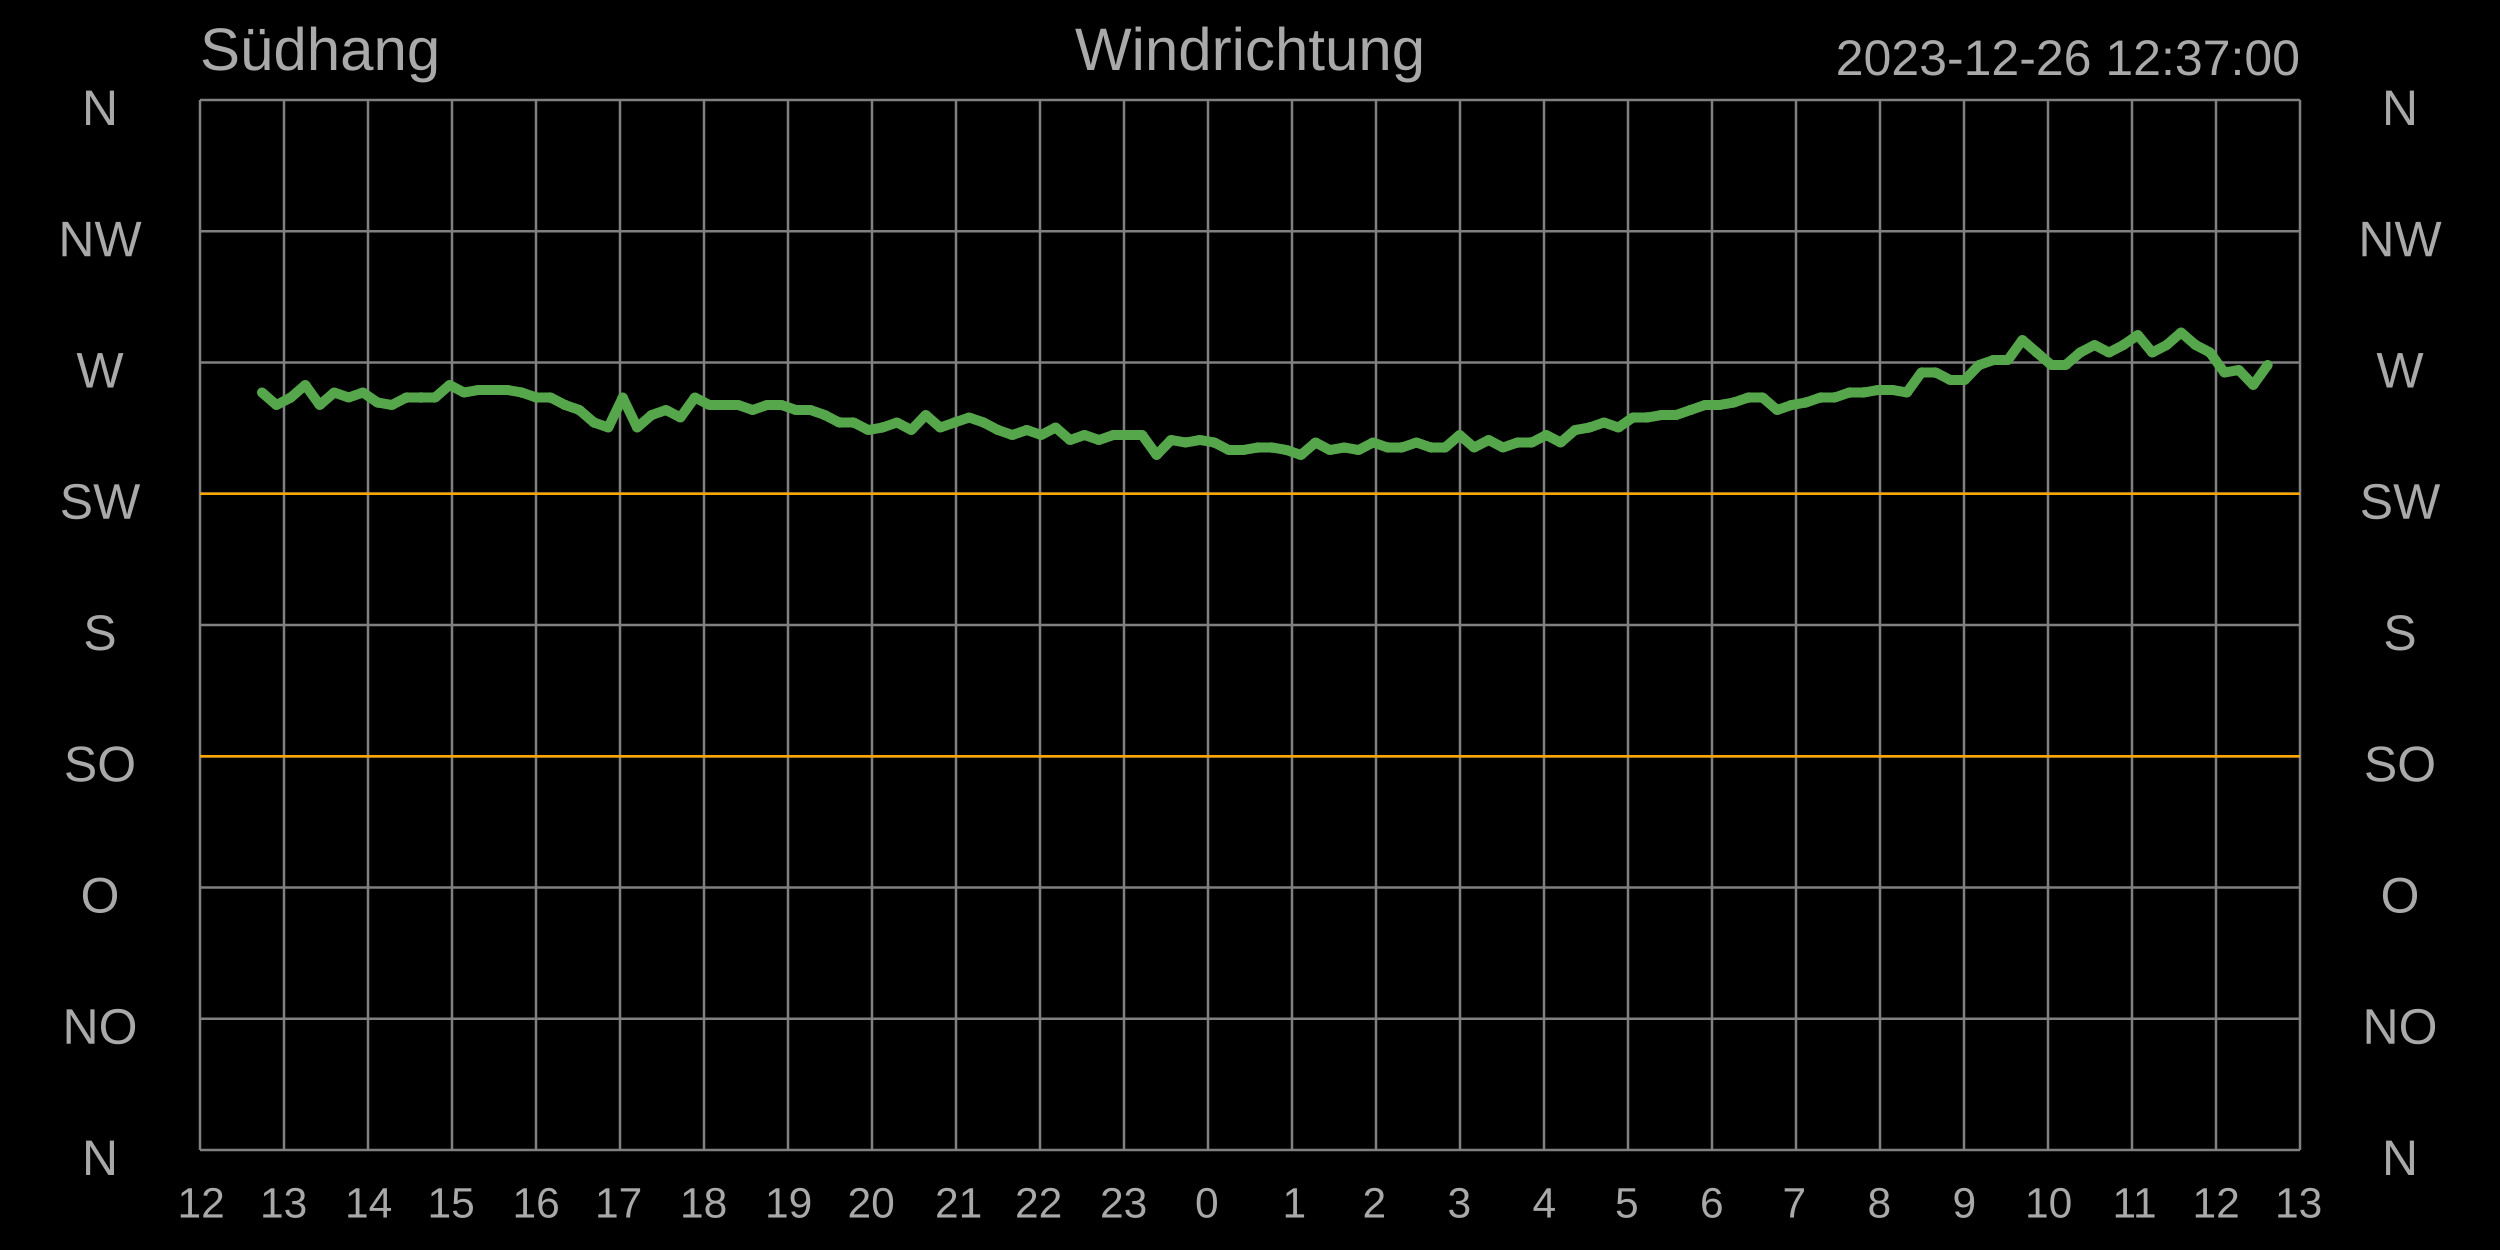
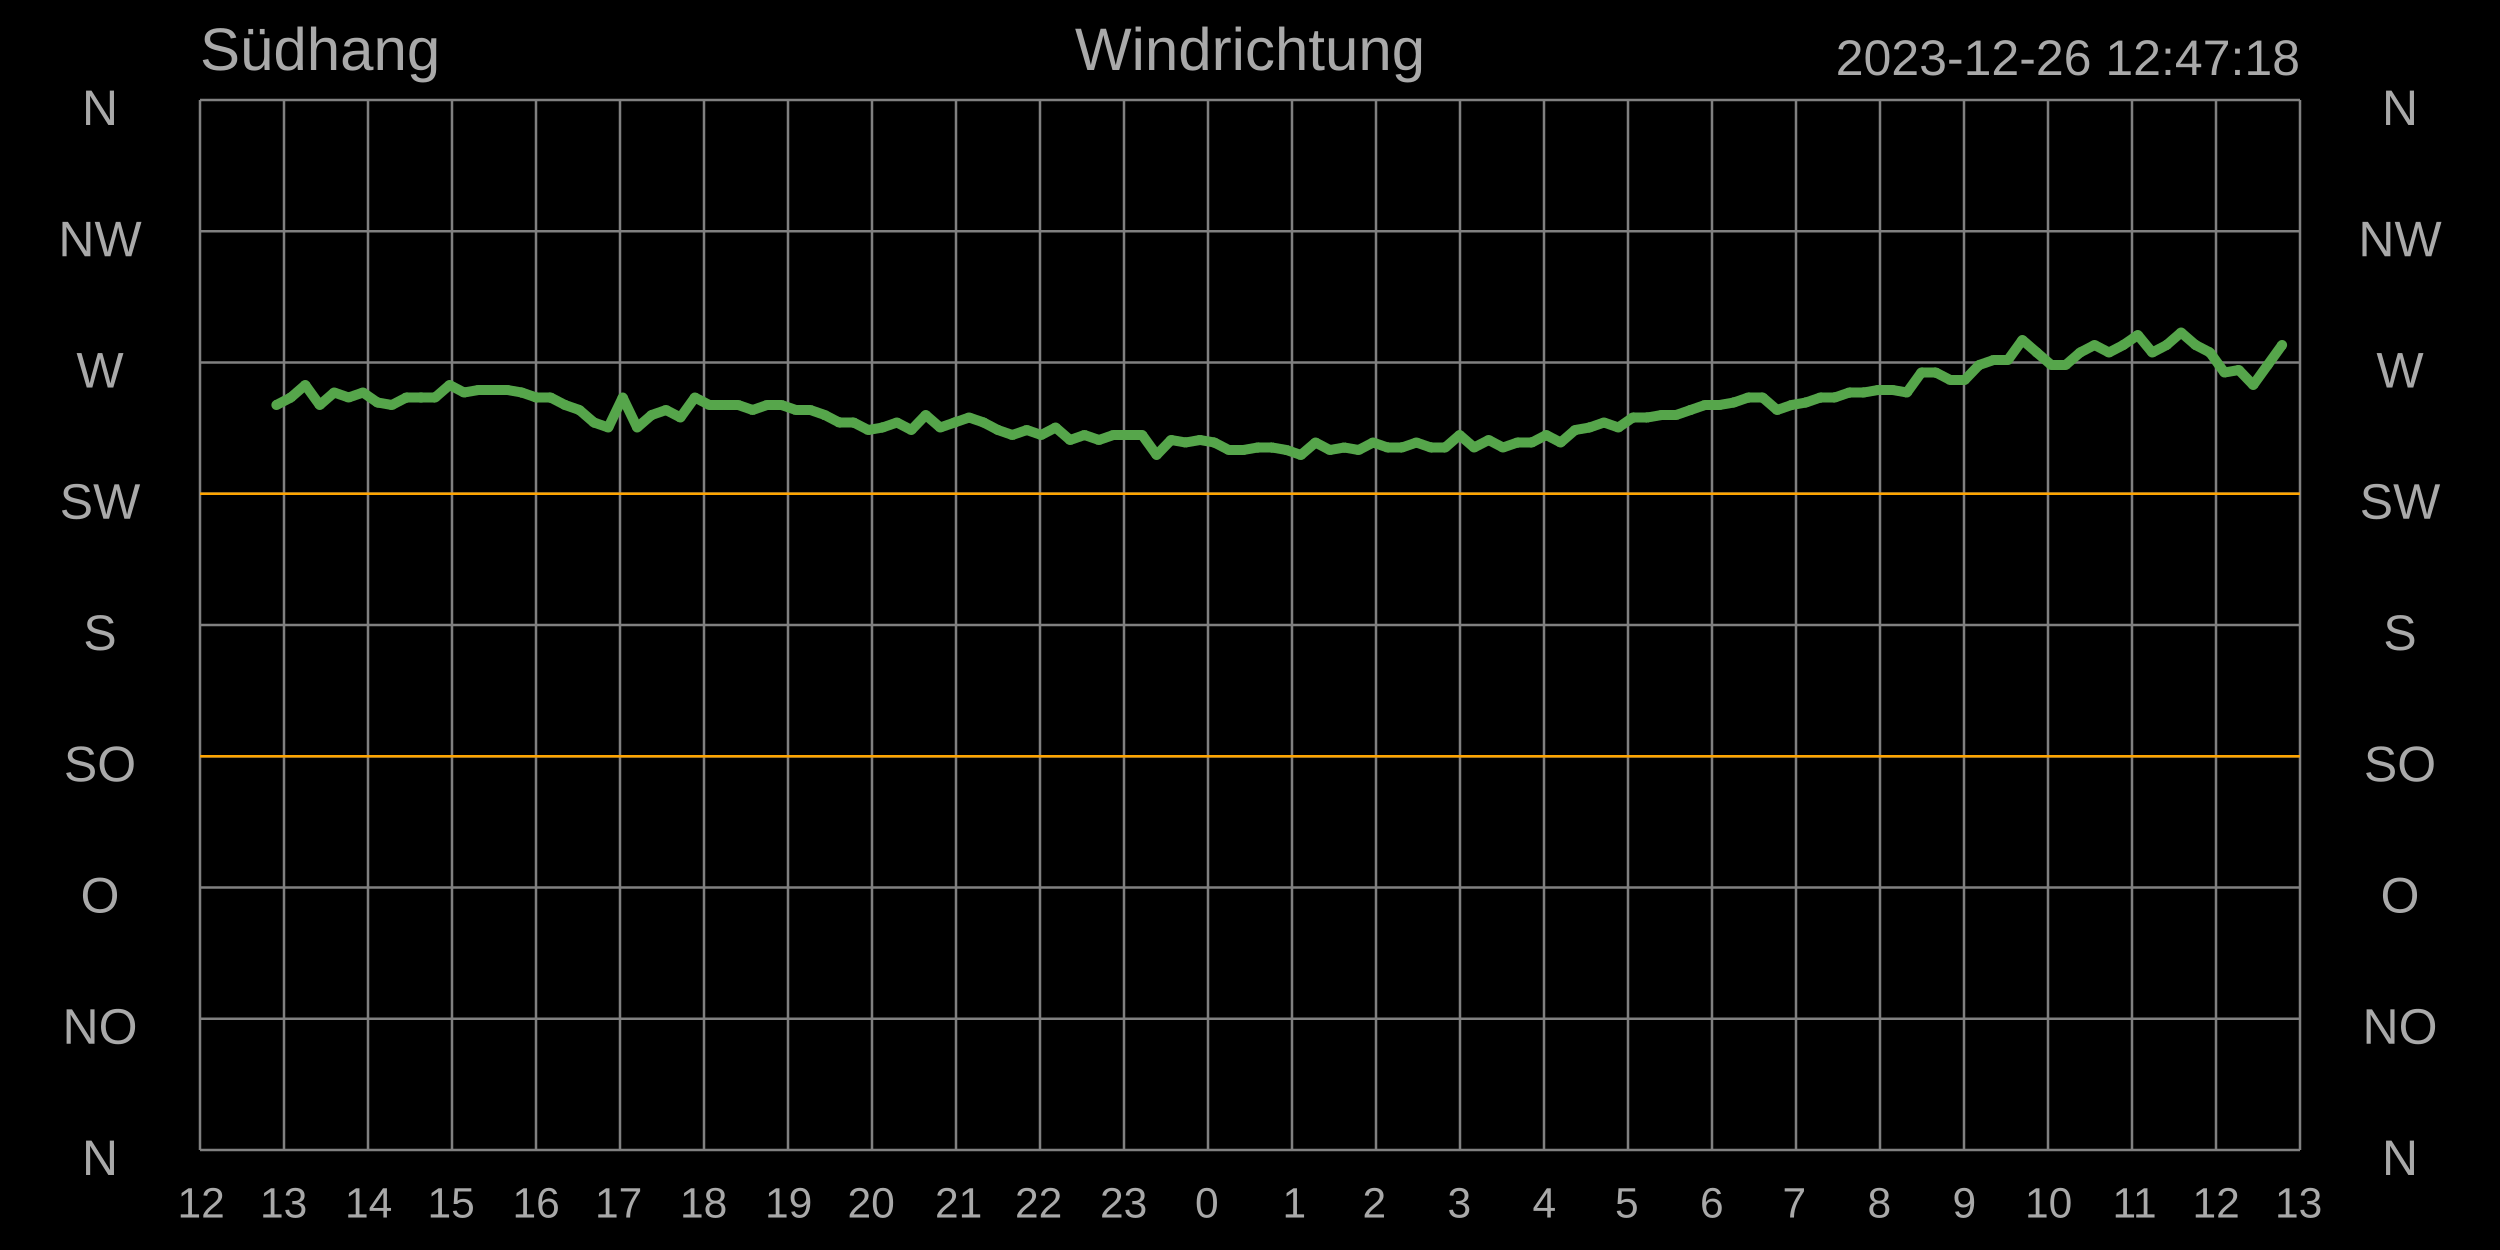
<svg xmlns="http://www.w3.org/2000/svg" baseProfile="full" height="500" version="1.1" width="1000">
  <defs />
  <rect fill="#000000" height="500" width="1000" x="0" y="0" />
  <line stroke="#808080" x1="80" x2="920" y1="40.0" y2="40.0" />
  <line stroke="#808080" x1="80" x2="920" y1="92.5" y2="92.5" />
  <line stroke="#808080" x1="80" x2="920" y1="145.0" y2="145.0" />
  <line stroke="#808080" x1="80" x2="920" y1="197.5" y2="197.5" />
  <line stroke="#808080" x1="80" x2="920" y1="250.0" y2="250.0" />
  <line stroke="#808080" x1="80" x2="920" y1="302.5" y2="302.5" />
  <line stroke="#808080" x1="80" x2="920" y1="355.0" y2="355.0" />
  <line stroke="#808080" x1="80" x2="920" y1="407.5" y2="407.5" />
  <line stroke="#808080" x1="80" x2="920" y1="460.0" y2="460.0" />
  <line stroke="#808080" x1="80.0" x2="80.0" y1="40" y2="460" />
  <line stroke="#808080" x1="113.6" x2="113.6" y1="40" y2="460" />
  <line stroke="#808080" x1="147.2" x2="147.2" y1="40" y2="460" />
  <line stroke="#808080" x1="180.8" x2="180.8" y1="40" y2="460" />
  <line stroke="#808080" x1="214.4" x2="214.4" y1="40" y2="460" />
  <line stroke="#808080" x1="248" x2="248" y1="40" y2="460" />
  <line stroke="#808080" x1="281.6" x2="281.6" y1="40" y2="460" />
  <line stroke="#808080" x1="315.2" x2="315.2" y1="40" y2="460" />
  <line stroke="#808080" x1="348.8" x2="348.8" y1="40" y2="460" />
  <line stroke="#808080" x1="382.4" x2="382.4" y1="40" y2="460" />
  <line stroke="#808080" x1="416" x2="416" y1="40" y2="460" />
  <line stroke="#808080" x1="449.6" x2="449.6" y1="40" y2="460" />
  <line stroke="#808080" x1="483.2" x2="483.2" y1="40" y2="460" />
  <line stroke="#808080" x1="516.8" x2="516.8" y1="40" y2="460" />
  <line stroke="#808080" x1="550.4" x2="550.4" y1="40" y2="460" />
  <line stroke="#808080" x1="584" x2="584" y1="40" y2="460" />
  <line stroke="#808080" x1="617.6" x2="617.6" y1="40" y2="460" />
  <line stroke="#808080" x1="651.2" x2="651.2" y1="40" y2="460" />
  <line stroke="#808080" x1="684.8" x2="684.8" y1="40" y2="460" />
  <line stroke="#808080" x1="718.4" x2="718.4" y1="40" y2="460" />
  <line stroke="#808080" x1="752" x2="752" y1="40" y2="460" />
  <line stroke="#808080" x1="785.6" x2="785.6" y1="40" y2="460" />
  <line stroke="#808080" x1="819.2" x2="819.2" y1="40" y2="460" />
  <line stroke="#808080" x1="852.8" x2="852.8" y1="40" y2="460" />
  <line stroke="#808080" x1="886.4" x2="886.4" y1="40" y2="460" />
  <line stroke="#808080" x1="920" x2="920" y1="40" y2="460" />
  <text fill="#A9A9A9" font-size="20px" style="font-family:Arial" text-anchor="middle" x="40.0" y="50.0"> N</text>
  <text fill="#A9A9A9" font-size="20px" style="font-family:Arial" text-anchor="middle" x="40.0" y="102.5">NW</text>
  <text fill="#A9A9A9" font-size="20px" style="font-family:Arial" text-anchor="middle" x="40.0" y="155.0"> W</text>
  <text fill="#A9A9A9" font-size="20px" style="font-family:Arial" text-anchor="middle" x="40.0" y="207.5">SW</text>
  <text fill="#A9A9A9" font-size="20px" style="font-family:Arial" text-anchor="middle" x="40.0" y="260.0"> S</text>
  <text fill="#A9A9A9" font-size="20px" style="font-family:Arial" text-anchor="middle" x="40.0" y="312.5">SO</text>
  <text fill="#A9A9A9" font-size="20px" style="font-family:Arial" text-anchor="middle" x="40.0" y="365.0"> O</text>
  <text fill="#A9A9A9" font-size="20px" style="font-family:Arial" text-anchor="middle" x="40.0" y="417.5">NO</text>
  <text fill="#A9A9A9" font-size="20px" style="font-family:Arial" text-anchor="middle" x="40.0" y="470.0"> N</text>
  <text fill="#A9A9A9" font-size="20px" style="font-family:Arial" text-anchor="middle" x="960.0" y="50.0"> N</text>
  <text fill="#A9A9A9" font-size="20px" style="font-family:Arial" text-anchor="middle" x="960.0" y="102.5">NW</text>
  <text fill="#A9A9A9" font-size="20px" style="font-family:Arial" text-anchor="middle" x="960.0" y="155.0"> W</text>
  <text fill="#A9A9A9" font-size="20px" style="font-family:Arial" text-anchor="middle" x="960.0" y="207.5">SW</text>
  <text fill="#A9A9A9" font-size="20px" style="font-family:Arial" text-anchor="middle" x="960.0" y="260.0"> S</text>
  <text fill="#A9A9A9" font-size="20px" style="font-family:Arial" text-anchor="middle" x="960.0" y="312.5">SO</text>
  <text fill="#A9A9A9" font-size="20px" style="font-family:Arial" text-anchor="middle" x="960.0" y="365.0"> O</text>
  <text fill="#A9A9A9" font-size="20px" style="font-family:Arial" text-anchor="middle" x="960.0" y="417.5">NO</text>
  <text fill="#A9A9A9" font-size="20px" style="font-family:Arial" text-anchor="middle" x="960.0" y="470.0"> N</text>
  <text fill="#A9A9A9" font-size="17px" style="font-family:Arial" text-anchor="start" x="71" y="487">12</text>
  <text fill="#A9A9A9" font-size="17px" style="font-family:Arial" text-anchor="start" x="104" y="487">13</text>
  <text fill="#A9A9A9" font-size="17px" style="font-family:Arial" text-anchor="start" x="138" y="487">14</text>
  <text fill="#A9A9A9" font-size="17px" style="font-family:Arial" text-anchor="start" x="171" y="487">15</text>
  <text fill="#A9A9A9" font-size="17px" style="font-family:Arial" text-anchor="start" x="205" y="487">16</text>
  <text fill="#A9A9A9" font-size="17px" style="font-family:Arial" text-anchor="start" x="238" y="487">17</text>
  <text fill="#A9A9A9" font-size="17px" style="font-family:Arial" text-anchor="start" x="272" y="487">18</text>
  <text fill="#A9A9A9" font-size="17px" style="font-family:Arial" text-anchor="start" x="306" y="487">19</text>
  <text fill="#A9A9A9" font-size="17px" style="font-family:Arial" text-anchor="start" x="339" y="487">20</text>
  <text fill="#A9A9A9" font-size="17px" style="font-family:Arial" text-anchor="start" x="374" y="487">21</text>
  <text fill="#A9A9A9" font-size="17px" style="font-family:Arial" text-anchor="start" x="406" y="487">22</text>
  <text fill="#A9A9A9" font-size="17px" style="font-family:Arial" text-anchor="start" x="440" y="487">23</text>
  <text fill="#A9A9A9" font-size="17px" style="font-family:Arial" text-anchor="start" x="478" y="487">0</text>
  <text fill="#A9A9A9" font-size="17px" style="font-family:Arial" text-anchor="start" x="513" y="487">1</text>
  <text fill="#A9A9A9" font-size="17px" style="font-family:Arial" text-anchor="start" x="545" y="487">2</text>
  <text fill="#A9A9A9" font-size="17px" style="font-family:Arial" text-anchor="start" x="579" y="487">3</text>
  <text fill="#A9A9A9" font-size="17px" style="font-family:Arial" text-anchor="start" x="613" y="487">4</text>
  <text fill="#A9A9A9" font-size="17px" style="font-family:Arial" text-anchor="start" x="646" y="487">5</text>
  <text fill="#A9A9A9" font-size="17px" style="font-family:Arial" text-anchor="start" x="680" y="487">6</text>
  <text fill="#A9A9A9" font-size="17px" style="font-family:Arial" text-anchor="start" x="713" y="487">7</text>
  <text fill="#A9A9A9" font-size="17px" style="font-family:Arial" text-anchor="start" x="747" y="487">8</text>
  <text fill="#A9A9A9" font-size="17px" style="font-family:Arial" text-anchor="start" x="781" y="487">9</text>
  <text fill="#A9A9A9" font-size="17px" style="font-family:Arial" text-anchor="start" x="810" y="487">10</text>
  <text fill="#A9A9A9" font-size="17px" style="font-family:Arial" text-anchor="start" x="845" y="487">11</text>
  <text fill="#A9A9A9" font-size="17px" style="font-family:Arial" text-anchor="start" x="877" y="487">12</text>
  <text fill="#A9A9A9" font-size="17px" style="font-family:Arial" text-anchor="start" x="910" y="487">13</text>
  <line stroke="#FFA500" x1="80" x2="920" y1="302.5" y2="302.5" />
  <line stroke="#FFA500" x1="80" x2="920" y1="197.5" y2="197.5" />
-   <circle cx="104.789" cy="157" fill="#56a64b" r="2" />
  <circle cx="110.557" cy="162" fill="#56a64b" r="2" />
  <circle cx="116.335" cy="159" fill="#56a64b" r="2" />
  <circle cx="122.103" cy="154" fill="#56a64b" r="2" />
  <circle cx="127.88" cy="162" fill="#56a64b" r="2" />
  <circle cx="133.648" cy="157" fill="#56a64b" r="2" />
  <circle cx="139.416" cy="159" fill="#56a64b" r="2" />
  <circle cx="145.193" cy="157" fill="#56a64b" r="2" />
  <circle cx="150.961" cy="161" fill="#56a64b" r="2" />
  <circle cx="156.739" cy="162" fill="#56a64b" r="2" />
  <circle cx="162.507" cy="159" fill="#56a64b" r="2" />
  <circle cx="168.396" cy="159" fill="#56a64b" r="2" />
  <circle cx="174.052" cy="159" fill="#56a64b" r="2" />
  <circle cx="179.82" cy="154" fill="#56a64b" r="2" />
  <circle cx="185.597" cy="157" fill="#56a64b" r="2" />
  <circle cx="191.365" cy="156" fill="#56a64b" r="2" />
  <circle cx="197.143" cy="156" fill="#56a64b" r="2" />
  <circle cx="202.911" cy="156" fill="#56a64b" r="2" />
  <circle cx="208.679" cy="157" fill="#56a64b" r="2" />
  <circle cx="214.456" cy="159" fill="#56a64b" r="2" />
  <circle cx="220.224" cy="159" fill="#56a64b" r="2" />
  <circle cx="226.001" cy="162" fill="#56a64b" r="2" />
  <circle cx="231.769" cy="164" fill="#56a64b" r="2" />
  <circle cx="237.547" cy="169" fill="#56a64b" r="2" />
  <circle cx="243.315" cy="171" fill="#56a64b" r="2" />
  <circle cx="249.083" cy="159" fill="#56a64b" r="2" />
  <circle cx="254.86" cy="171" fill="#56a64b" r="2" />
  <circle cx="260.628" cy="166" fill="#56a64b" r="2" />
  <circle cx="266.405" cy="164" fill="#56a64b" r="2" />
  <circle cx="272.173" cy="167" fill="#56a64b" r="2" />
  <circle cx="277.941" cy="159" fill="#56a64b" r="2" />
  <circle cx="283.719" cy="162" fill="#56a64b" r="2" />
  <circle cx="289.487" cy="162" fill="#56a64b" r="2" />
  <circle cx="295.264" cy="162" fill="#56a64b" r="2" />
  <circle cx="301.032" cy="164" fill="#56a64b" r="2" />
  <circle cx="306.8" cy="162" fill="#56a64b" r="2" />
  <circle cx="312.577" cy="162" fill="#56a64b" r="2" />
  <circle cx="318.345" cy="164" fill="#56a64b" r="2" />
  <circle cx="324.123" cy="164" fill="#56a64b" r="2" />
  <circle cx="329.891" cy="166" fill="#56a64b" r="2" />
  <circle cx="335.659" cy="169" fill="#56a64b" r="2" />
  <circle cx="341.436" cy="169" fill="#56a64b" r="2" />
  <circle cx="347.269" cy="172" fill="#56a64b" r="2" />
  <circle cx="352.981" cy="171" fill="#56a64b" r="2" />
  <circle cx="358.749" cy="169" fill="#56a64b" r="2" />
  <circle cx="364.527" cy="172" fill="#56a64b" r="2" />
  <circle cx="370.295" cy="166" fill="#56a64b" r="2" />
  <circle cx="376.063" cy="171" fill="#56a64b" r="2" />
  <circle cx="381.84" cy="169" fill="#56a64b" r="2" />
  <circle cx="387.608" cy="167" fill="#56a64b" r="2" />
  <circle cx="393.441" cy="169" fill="#56a64b" r="2" />
  <circle cx="399.153" cy="172" fill="#56a64b" r="2" />
  <circle cx="404.921" cy="174" fill="#56a64b" r="2" />
  <circle cx="410.699" cy="172" fill="#56a64b" r="2" />
  <circle cx="416.467" cy="174" fill="#56a64b" r="2" />
  <circle cx="422.244" cy="171" fill="#56a64b" r="2" />
  <circle cx="428.012" cy="176" fill="#56a64b" r="2" />
  <circle cx="433.78" cy="174" fill="#56a64b" r="2" />
  <circle cx="439.557" cy="176" fill="#56a64b" r="2" />
  <circle cx="445.325" cy="174" fill="#56a64b" r="2" />
  <circle cx="451.103" cy="174" fill="#56a64b" r="2" />
  <circle cx="456.871" cy="174" fill="#56a64b" r="2" />
  <circle cx="462.639" cy="182" fill="#56a64b" r="2" />
  <circle cx="468.416" cy="176" fill="#56a64b" r="2" />
  <circle cx="474.184" cy="177" fill="#56a64b" r="2" />
  <circle cx="479.961" cy="176" fill="#56a64b" r="2" />
  <circle cx="485.729" cy="177" fill="#56a64b" r="2" />
  <circle cx="491.497" cy="180" fill="#56a64b" r="2" />
  <circle cx="497.275" cy="180" fill="#56a64b" r="2" />
  <circle cx="503.043" cy="179" fill="#56a64b" r="2" />
  <circle cx="508.82" cy="179" fill="#56a64b" r="2" />
  <circle cx="514.588" cy="180" fill="#56a64b" r="2" />
  <circle cx="520.356" cy="182" fill="#56a64b" r="2" />
  <circle cx="526.199" cy="177" fill="#56a64b" r="2" />
  <circle cx="531.901" cy="180" fill="#56a64b" r="2" />
  <circle cx="537.679" cy="179" fill="#56a64b" r="2" />
  <circle cx="543.447" cy="180" fill="#56a64b" r="2" />
  <circle cx="549.215" cy="177" fill="#56a64b" r="2" />
  <circle cx="554.992" cy="179" fill="#56a64b" r="2" />
  <circle cx="560.76" cy="179" fill="#56a64b" r="2" />
  <circle cx="566.537" cy="177" fill="#56a64b" r="2" />
  <circle cx="572.305" cy="179" fill="#56a64b" r="2" />
  <circle cx="578.083" cy="179" fill="#56a64b" r="2" />
  <circle cx="583.851" cy="174" fill="#56a64b" r="2" />
  <circle cx="589.619" cy="179" fill="#56a64b" r="2" />
  <circle cx="595.452" cy="176" fill="#56a64b" r="2" />
  <circle cx="601.164" cy="179" fill="#56a64b" r="2" />
  <circle cx="606.941" cy="177" fill="#56a64b" r="2" />
  <circle cx="612.709" cy="177" fill="#56a64b" r="2" />
  <circle cx="618.477" cy="174" fill="#56a64b" r="2" />
  <circle cx="624.255" cy="177" fill="#56a64b" r="2" />
  <circle cx="630.023" cy="172" fill="#56a64b" r="2" />
  <circle cx="635.8" cy="171" fill="#56a64b" r="2" />
  <circle cx="641.568" cy="169" fill="#56a64b" r="2" />
  <circle cx="647.336" cy="171" fill="#56a64b" r="2" />
  <circle cx="653.113" cy="167" fill="#56a64b" r="2" />
  <circle cx="658.881" cy="167" fill="#56a64b" r="2" />
  <circle cx="664.649" cy="166" fill="#56a64b" r="2" />
  <circle cx="670.427" cy="166" fill="#56a64b" r="2" />
  <circle cx="676.195" cy="164" fill="#56a64b" r="2" />
  <circle cx="681.972" cy="162" fill="#56a64b" r="2" />
  <circle cx="687.74" cy="162" fill="#56a64b" r="2" />
  <circle cx="693.508" cy="161" fill="#56a64b" r="2" />
  <circle cx="699.285" cy="159" fill="#56a64b" r="2" />
  <circle cx="705.053" cy="159" fill="#56a64b" r="2" />
  <circle cx="710.831" cy="164" fill="#56a64b" r="2" />
  <circle cx="716.599" cy="162" fill="#56a64b" r="2" />
  <circle cx="722.367" cy="161" fill="#56a64b" r="2" />
  <circle cx="728.144" cy="159" fill="#56a64b" r="2" />
  <circle cx="733.912" cy="159" fill="#56a64b" r="2" />
  <circle cx="739.689" cy="157" fill="#56a64b" r="2" />
  <circle cx="745.457" cy="157" fill="#56a64b" r="2" />
  <circle cx="751.225" cy="156" fill="#56a64b" r="2" />
  <circle cx="757.003" cy="156" fill="#56a64b" r="2" />
  <circle cx="762.771" cy="157" fill="#56a64b" r="2" />
  <circle cx="768.548" cy="149" fill="#56a64b" r="2" />
  <circle cx="774.316" cy="149" fill="#56a64b" r="2" />
  <circle cx="780.084" cy="152" fill="#56a64b" r="2" />
  <circle cx="785.861" cy="152" fill="#56a64b" r="2" />
  <circle cx="791.629" cy="146" fill="#56a64b" r="2" />
  <circle cx="797.407" cy="144" fill="#56a64b" r="2" />
  <circle cx="803.175" cy="144" fill="#56a64b" r="2" />
  <circle cx="808.943" cy="136" fill="#56a64b" r="2" />
  <circle cx="814.72" cy="141" fill="#56a64b" r="2" />
  <circle cx="820.488" cy="146" fill="#56a64b" r="2" />
  <circle cx="826.265" cy="146" fill="#56a64b" r="2" />
  <circle cx="832.033" cy="141" fill="#56a64b" r="2" />
  <circle cx="837.811" cy="138" fill="#56a64b" r="2" />
  <circle cx="843.579" cy="141" fill="#56a64b" r="2" />
  <circle cx="849.347" cy="138" fill="#56a64b" r="2" />
  <circle cx="855.124" cy="134" fill="#56a64b" r="2" />
  <circle cx="860.892" cy="141" fill="#56a64b" r="2" />
  <circle cx="866.669" cy="138" fill="#56a64b" r="2" />
  <circle cx="872.437" cy="133" fill="#56a64b" r="2" />
  <circle cx="878.205" cy="138" fill="#56a64b" r="2" />
  <circle cx="883.983" cy="141" fill="#56a64b" r="2" />
  <circle cx="889.751" cy="149" fill="#56a64b" r="2" />
  <circle cx="895.528" cy="148" fill="#56a64b" r="2" />
  <circle cx="901.296" cy="154" fill="#56a64b" r="2" />
  <circle cx="907.064" cy="146" fill="#56a64b" r="2" />
-   <line stroke="#56a64b" stroke-width="4" x1="104.789" x2="110.557" y1="157" y2="162" />
+   <circle cx="912.841" cy="138" fill="#56a64b" r="2" />
  <line stroke="#56a64b" stroke-width="4" x1="110.557" x2="116.335" y1="162" y2="159" />
  <line stroke="#56a64b" stroke-width="4" x1="116.335" x2="122.103" y1="159" y2="154" />
  <line stroke="#56a64b" stroke-width="4" x1="122.103" x2="127.88" y1="154" y2="162" />
  <line stroke="#56a64b" stroke-width="4" x1="127.88" x2="133.648" y1="162" y2="157" />
  <line stroke="#56a64b" stroke-width="4" x1="133.648" x2="139.416" y1="157" y2="159" />
  <line stroke="#56a64b" stroke-width="4" x1="139.416" x2="145.193" y1="159" y2="157" />
  <line stroke="#56a64b" stroke-width="4" x1="145.193" x2="150.961" y1="157" y2="161" />
  <line stroke="#56a64b" stroke-width="4" x1="150.961" x2="156.739" y1="161" y2="162" />
  <line stroke="#56a64b" stroke-width="4" x1="156.739" x2="162.507" y1="162" y2="159" />
  <line stroke="#56a64b" stroke-width="4" x1="162.507" x2="168.396" y1="159" y2="159" />
  <line stroke="#56a64b" stroke-width="4" x1="168.396" x2="174.052" y1="159" y2="159" />
  <line stroke="#56a64b" stroke-width="4" x1="174.052" x2="179.82" y1="159" y2="154" />
  <line stroke="#56a64b" stroke-width="4" x1="179.82" x2="185.597" y1="154" y2="157" />
  <line stroke="#56a64b" stroke-width="4" x1="185.597" x2="191.365" y1="157" y2="156" />
  <line stroke="#56a64b" stroke-width="4" x1="191.365" x2="197.143" y1="156" y2="156" />
  <line stroke="#56a64b" stroke-width="4" x1="197.143" x2="202.911" y1="156" y2="156" />
  <line stroke="#56a64b" stroke-width="4" x1="202.911" x2="208.679" y1="156" y2="157" />
  <line stroke="#56a64b" stroke-width="4" x1="208.679" x2="214.456" y1="157" y2="159" />
  <line stroke="#56a64b" stroke-width="4" x1="214.456" x2="220.224" y1="159" y2="159" />
  <line stroke="#56a64b" stroke-width="4" x1="220.224" x2="226.001" y1="159" y2="162" />
  <line stroke="#56a64b" stroke-width="4" x1="226.001" x2="231.769" y1="162" y2="164" />
  <line stroke="#56a64b" stroke-width="4" x1="231.769" x2="237.547" y1="164" y2="169" />
  <line stroke="#56a64b" stroke-width="4" x1="237.547" x2="243.315" y1="169" y2="171" />
  <line stroke="#56a64b" stroke-width="4" x1="243.315" x2="249.083" y1="171" y2="159" />
  <line stroke="#56a64b" stroke-width="4" x1="249.083" x2="254.86" y1="159" y2="171" />
  <line stroke="#56a64b" stroke-width="4" x1="254.86" x2="260.628" y1="171" y2="166" />
  <line stroke="#56a64b" stroke-width="4" x1="260.628" x2="266.405" y1="166" y2="164" />
  <line stroke="#56a64b" stroke-width="4" x1="266.405" x2="272.173" y1="164" y2="167" />
  <line stroke="#56a64b" stroke-width="4" x1="272.173" x2="277.941" y1="167" y2="159" />
  <line stroke="#56a64b" stroke-width="4" x1="277.941" x2="283.719" y1="159" y2="162" />
  <line stroke="#56a64b" stroke-width="4" x1="283.719" x2="289.487" y1="162" y2="162" />
  <line stroke="#56a64b" stroke-width="4" x1="289.487" x2="295.264" y1="162" y2="162" />
  <line stroke="#56a64b" stroke-width="4" x1="295.264" x2="301.032" y1="162" y2="164" />
  <line stroke="#56a64b" stroke-width="4" x1="301.032" x2="306.8" y1="164" y2="162" />
  <line stroke="#56a64b" stroke-width="4" x1="306.8" x2="312.577" y1="162" y2="162" />
  <line stroke="#56a64b" stroke-width="4" x1="312.577" x2="318.345" y1="162" y2="164" />
  <line stroke="#56a64b" stroke-width="4" x1="318.345" x2="324.123" y1="164" y2="164" />
  <line stroke="#56a64b" stroke-width="4" x1="324.123" x2="329.891" y1="164" y2="166" />
  <line stroke="#56a64b" stroke-width="4" x1="329.891" x2="335.659" y1="166" y2="169" />
  <line stroke="#56a64b" stroke-width="4" x1="335.659" x2="341.436" y1="169" y2="169" />
  <line stroke="#56a64b" stroke-width="4" x1="341.436" x2="347.269" y1="169" y2="172" />
  <line stroke="#56a64b" stroke-width="4" x1="347.269" x2="352.981" y1="172" y2="171" />
  <line stroke="#56a64b" stroke-width="4" x1="352.981" x2="358.749" y1="171" y2="169" />
  <line stroke="#56a64b" stroke-width="4" x1="358.749" x2="364.527" y1="169" y2="172" />
  <line stroke="#56a64b" stroke-width="4" x1="364.527" x2="370.295" y1="172" y2="166" />
  <line stroke="#56a64b" stroke-width="4" x1="370.295" x2="376.063" y1="166" y2="171" />
  <line stroke="#56a64b" stroke-width="4" x1="376.063" x2="381.84" y1="171" y2="169" />
  <line stroke="#56a64b" stroke-width="4" x1="381.84" x2="387.608" y1="169" y2="167" />
  <line stroke="#56a64b" stroke-width="4" x1="387.608" x2="393.441" y1="167" y2="169" />
  <line stroke="#56a64b" stroke-width="4" x1="393.441" x2="399.153" y1="169" y2="172" />
  <line stroke="#56a64b" stroke-width="4" x1="399.153" x2="404.921" y1="172" y2="174" />
  <line stroke="#56a64b" stroke-width="4" x1="404.921" x2="410.699" y1="174" y2="172" />
  <line stroke="#56a64b" stroke-width="4" x1="410.699" x2="416.467" y1="172" y2="174" />
  <line stroke="#56a64b" stroke-width="4" x1="416.467" x2="422.244" y1="174" y2="171" />
  <line stroke="#56a64b" stroke-width="4" x1="422.244" x2="428.012" y1="171" y2="176" />
  <line stroke="#56a64b" stroke-width="4" x1="428.012" x2="433.78" y1="176" y2="174" />
  <line stroke="#56a64b" stroke-width="4" x1="433.78" x2="439.557" y1="174" y2="176" />
  <line stroke="#56a64b" stroke-width="4" x1="439.557" x2="445.325" y1="176" y2="174" />
  <line stroke="#56a64b" stroke-width="4" x1="445.325" x2="451.103" y1="174" y2="174" />
  <line stroke="#56a64b" stroke-width="4" x1="451.103" x2="456.871" y1="174" y2="174" />
  <line stroke="#56a64b" stroke-width="4" x1="456.871" x2="462.639" y1="174" y2="182" />
  <line stroke="#56a64b" stroke-width="4" x1="462.639" x2="468.416" y1="182" y2="176" />
  <line stroke="#56a64b" stroke-width="4" x1="468.416" x2="474.184" y1="176" y2="177" />
  <line stroke="#56a64b" stroke-width="4" x1="474.184" x2="479.961" y1="177" y2="176" />
  <line stroke="#56a64b" stroke-width="4" x1="479.961" x2="485.729" y1="176" y2="177" />
  <line stroke="#56a64b" stroke-width="4" x1="485.729" x2="491.497" y1="177" y2="180" />
  <line stroke="#56a64b" stroke-width="4" x1="491.497" x2="497.275" y1="180" y2="180" />
  <line stroke="#56a64b" stroke-width="4" x1="497.275" x2="503.043" y1="180" y2="179" />
  <line stroke="#56a64b" stroke-width="4" x1="503.043" x2="508.82" y1="179" y2="179" />
  <line stroke="#56a64b" stroke-width="4" x1="508.82" x2="514.588" y1="179" y2="180" />
  <line stroke="#56a64b" stroke-width="4" x1="514.588" x2="520.356" y1="180" y2="182" />
  <line stroke="#56a64b" stroke-width="4" x1="520.356" x2="526.199" y1="182" y2="177" />
  <line stroke="#56a64b" stroke-width="4" x1="526.199" x2="531.901" y1="177" y2="180" />
  <line stroke="#56a64b" stroke-width="4" x1="531.901" x2="537.679" y1="180" y2="179" />
  <line stroke="#56a64b" stroke-width="4" x1="537.679" x2="543.447" y1="179" y2="180" />
  <line stroke="#56a64b" stroke-width="4" x1="543.447" x2="549.215" y1="180" y2="177" />
  <line stroke="#56a64b" stroke-width="4" x1="549.215" x2="554.992" y1="177" y2="179" />
  <line stroke="#56a64b" stroke-width="4" x1="554.992" x2="560.76" y1="179" y2="179" />
  <line stroke="#56a64b" stroke-width="4" x1="560.76" x2="566.537" y1="179" y2="177" />
  <line stroke="#56a64b" stroke-width="4" x1="566.537" x2="572.305" y1="177" y2="179" />
  <line stroke="#56a64b" stroke-width="4" x1="572.305" x2="578.083" y1="179" y2="179" />
  <line stroke="#56a64b" stroke-width="4" x1="578.083" x2="583.851" y1="179" y2="174" />
  <line stroke="#56a64b" stroke-width="4" x1="583.851" x2="589.619" y1="174" y2="179" />
  <line stroke="#56a64b" stroke-width="4" x1="589.619" x2="595.452" y1="179" y2="176" />
  <line stroke="#56a64b" stroke-width="4" x1="595.452" x2="601.164" y1="176" y2="179" />
  <line stroke="#56a64b" stroke-width="4" x1="601.164" x2="606.941" y1="179" y2="177" />
  <line stroke="#56a64b" stroke-width="4" x1="606.941" x2="612.709" y1="177" y2="177" />
  <line stroke="#56a64b" stroke-width="4" x1="612.709" x2="618.477" y1="177" y2="174" />
  <line stroke="#56a64b" stroke-width="4" x1="618.477" x2="624.255" y1="174" y2="177" />
  <line stroke="#56a64b" stroke-width="4" x1="624.255" x2="630.023" y1="177" y2="172" />
  <line stroke="#56a64b" stroke-width="4" x1="630.023" x2="635.8" y1="172" y2="171" />
  <line stroke="#56a64b" stroke-width="4" x1="635.8" x2="641.568" y1="171" y2="169" />
  <line stroke="#56a64b" stroke-width="4" x1="641.568" x2="647.336" y1="169" y2="171" />
  <line stroke="#56a64b" stroke-width="4" x1="647.336" x2="653.113" y1="171" y2="167" />
  <line stroke="#56a64b" stroke-width="4" x1="653.113" x2="658.881" y1="167" y2="167" />
  <line stroke="#56a64b" stroke-width="4" x1="658.881" x2="664.649" y1="167" y2="166" />
  <line stroke="#56a64b" stroke-width="4" x1="664.649" x2="670.427" y1="166" y2="166" />
  <line stroke="#56a64b" stroke-width="4" x1="670.427" x2="676.195" y1="166" y2="164" />
  <line stroke="#56a64b" stroke-width="4" x1="676.195" x2="681.972" y1="164" y2="162" />
  <line stroke="#56a64b" stroke-width="4" x1="681.972" x2="687.74" y1="162" y2="162" />
  <line stroke="#56a64b" stroke-width="4" x1="687.74" x2="693.508" y1="162" y2="161" />
  <line stroke="#56a64b" stroke-width="4" x1="693.508" x2="699.285" y1="161" y2="159" />
  <line stroke="#56a64b" stroke-width="4" x1="699.285" x2="705.053" y1="159" y2="159" />
  <line stroke="#56a64b" stroke-width="4" x1="705.053" x2="710.831" y1="159" y2="164" />
  <line stroke="#56a64b" stroke-width="4" x1="710.831" x2="716.599" y1="164" y2="162" />
  <line stroke="#56a64b" stroke-width="4" x1="716.599" x2="722.367" y1="162" y2="161" />
  <line stroke="#56a64b" stroke-width="4" x1="722.367" x2="728.144" y1="161" y2="159" />
  <line stroke="#56a64b" stroke-width="4" x1="728.144" x2="733.912" y1="159" y2="159" />
  <line stroke="#56a64b" stroke-width="4" x1="733.912" x2="739.689" y1="159" y2="157" />
  <line stroke="#56a64b" stroke-width="4" x1="739.689" x2="745.457" y1="157" y2="157" />
  <line stroke="#56a64b" stroke-width="4" x1="745.457" x2="751.225" y1="157" y2="156" />
  <line stroke="#56a64b" stroke-width="4" x1="751.225" x2="757.003" y1="156" y2="156" />
  <line stroke="#56a64b" stroke-width="4" x1="757.003" x2="762.771" y1="156" y2="157" />
  <line stroke="#56a64b" stroke-width="4" x1="762.771" x2="768.548" y1="157" y2="149" />
  <line stroke="#56a64b" stroke-width="4" x1="768.548" x2="774.316" y1="149" y2="149" />
  <line stroke="#56a64b" stroke-width="4" x1="774.316" x2="780.084" y1="149" y2="152" />
  <line stroke="#56a64b" stroke-width="4" x1="780.084" x2="785.861" y1="152" y2="152" />
  <line stroke="#56a64b" stroke-width="4" x1="785.861" x2="791.629" y1="152" y2="146" />
  <line stroke="#56a64b" stroke-width="4" x1="791.629" x2="797.407" y1="146" y2="144" />
  <line stroke="#56a64b" stroke-width="4" x1="797.407" x2="803.175" y1="144" y2="144" />
  <line stroke="#56a64b" stroke-width="4" x1="803.175" x2="808.943" y1="144" y2="136" />
  <line stroke="#56a64b" stroke-width="4" x1="808.943" x2="814.72" y1="136" y2="141" />
  <line stroke="#56a64b" stroke-width="4" x1="814.72" x2="820.488" y1="141" y2="146" />
  <line stroke="#56a64b" stroke-width="4" x1="820.488" x2="826.265" y1="146" y2="146" />
  <line stroke="#56a64b" stroke-width="4" x1="826.265" x2="832.033" y1="146" y2="141" />
  <line stroke="#56a64b" stroke-width="4" x1="832.033" x2="837.811" y1="141" y2="138" />
  <line stroke="#56a64b" stroke-width="4" x1="837.811" x2="843.579" y1="138" y2="141" />
  <line stroke="#56a64b" stroke-width="4" x1="843.579" x2="849.347" y1="141" y2="138" />
  <line stroke="#56a64b" stroke-width="4" x1="849.347" x2="855.124" y1="138" y2="134" />
  <line stroke="#56a64b" stroke-width="4" x1="855.124" x2="860.892" y1="134" y2="141" />
  <line stroke="#56a64b" stroke-width="4" x1="860.892" x2="866.669" y1="141" y2="138" />
  <line stroke="#56a64b" stroke-width="4" x1="866.669" x2="872.437" y1="138" y2="133" />
  <line stroke="#56a64b" stroke-width="4" x1="872.437" x2="878.205" y1="133" y2="138" />
  <line stroke="#56a64b" stroke-width="4" x1="878.205" x2="883.983" y1="138" y2="141" />
  <line stroke="#56a64b" stroke-width="4" x1="883.983" x2="889.751" y1="141" y2="149" />
  <line stroke="#56a64b" stroke-width="4" x1="889.751" x2="895.528" y1="149" y2="148" />
  <line stroke="#56a64b" stroke-width="4" x1="895.528" x2="901.296" y1="148" y2="154" />
  <line stroke="#56a64b" stroke-width="4" x1="901.296" x2="907.064" y1="154" y2="146" />
-   <text fill="#A9A9A9" font-size="20px" style="font-family:Arial" text-anchor="end" x="920" y="30.0">2023-12-26 12:37:00</text>
+   <line stroke="#56a64b" stroke-width="4" x1="907.064" x2="912.841" y1="146" y2="138" />
+   <text fill="#A9A9A9" font-size="20px" style="font-family:Arial" text-anchor="end" x="920" y="30.0">2023-12-26 12:47:18</text>
  <text fill="#A9A9A9" font-size="24px" style="font-family:Arial" text-anchor="middle" x="500.0" y="28.0">Windrichtung</text>
  <text fill="#A9A9A9" font-size="24px" style="font-family:Arial" text-anchor="start" x="80" y="28.0">Südhang</text>
</svg>
